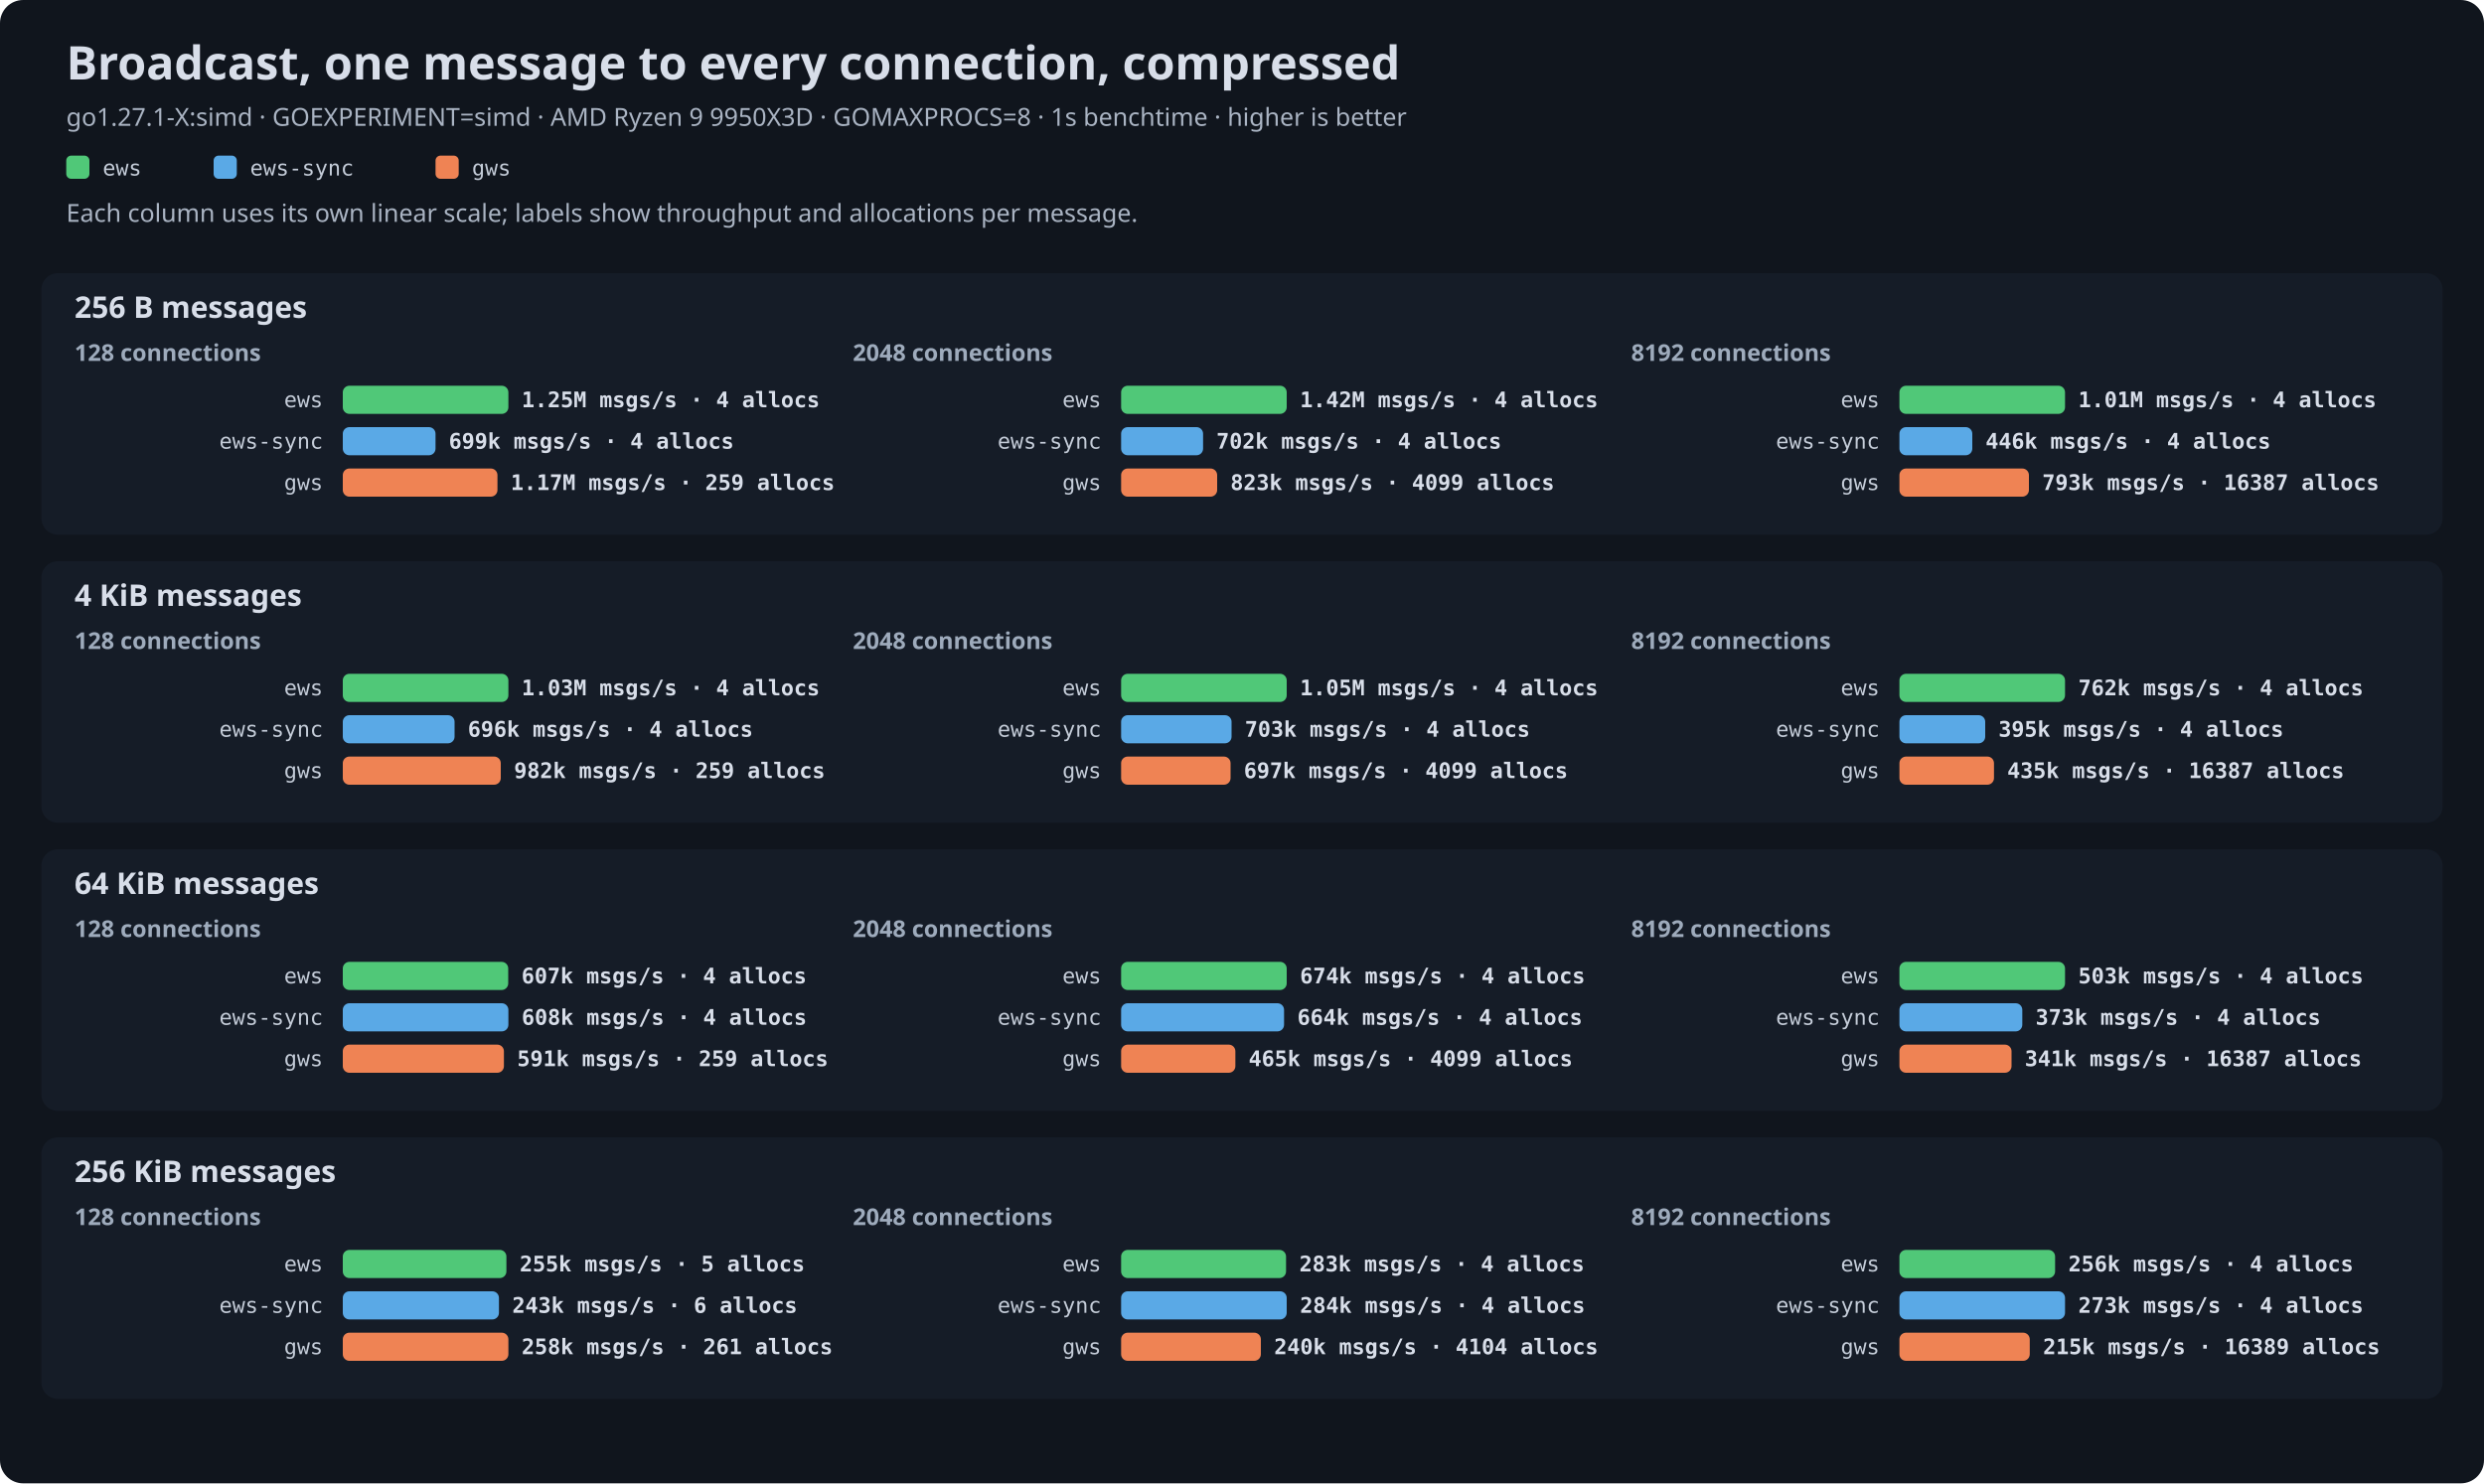
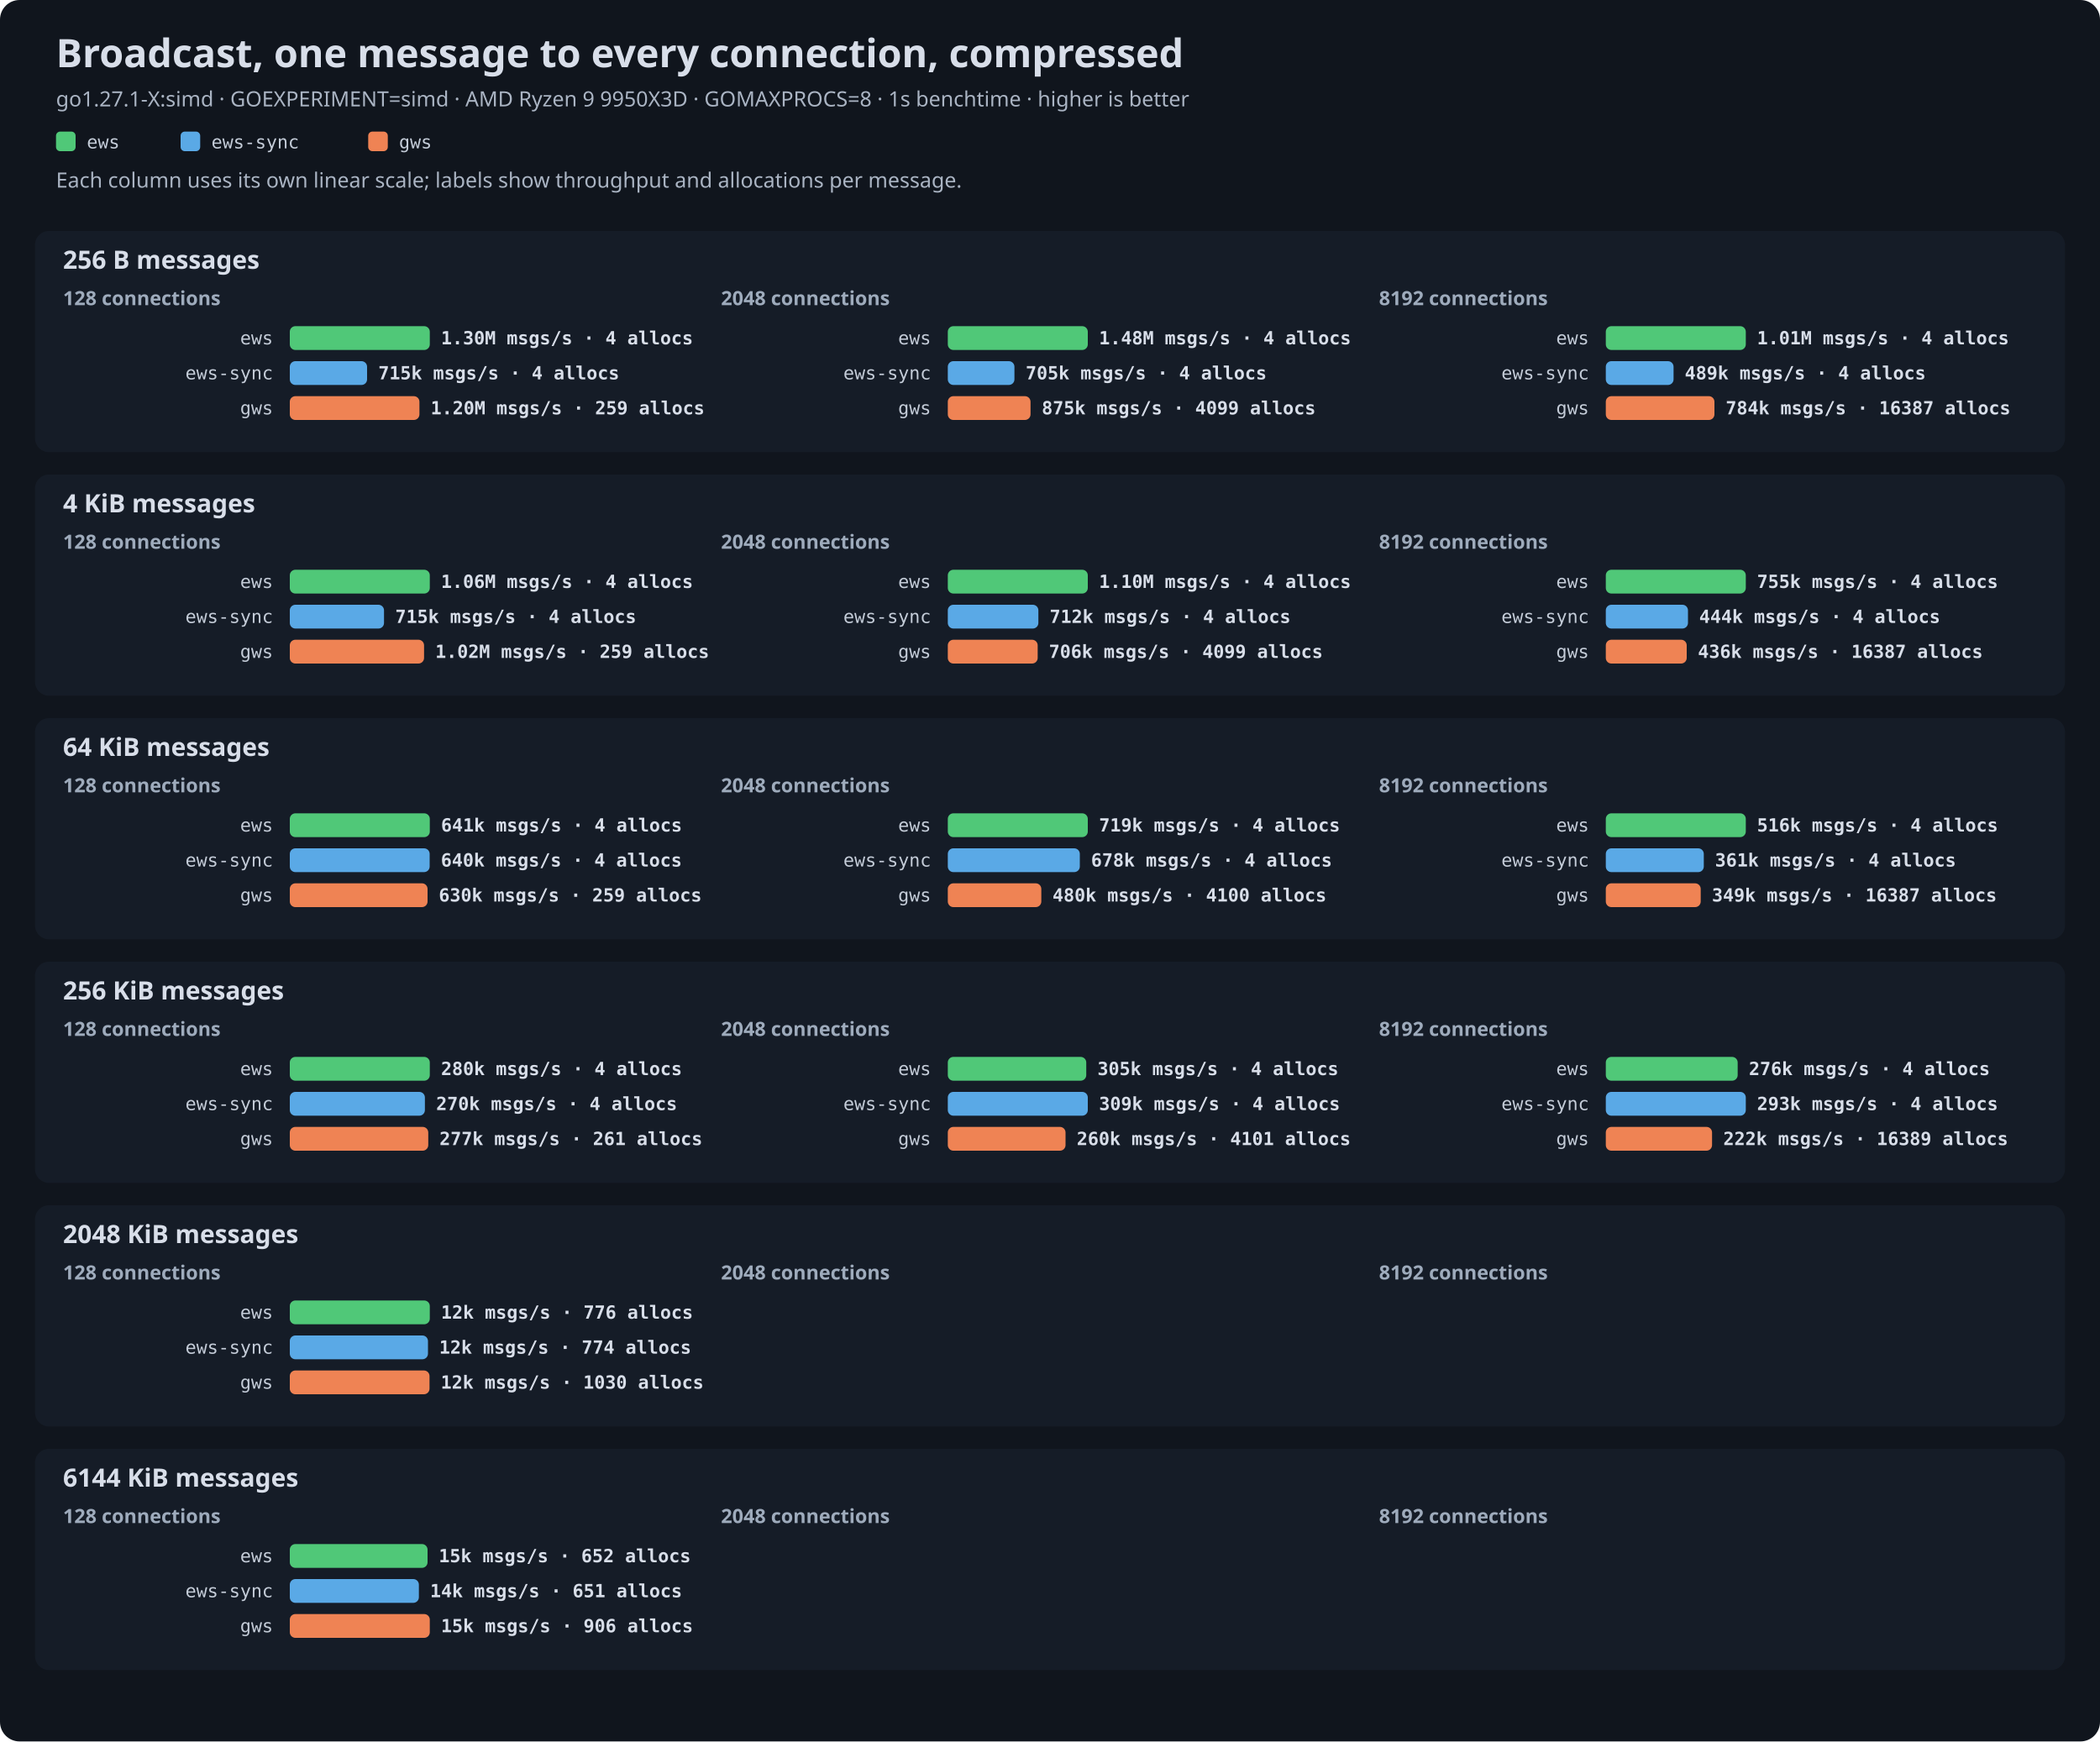
- <svg xmlns="http://www.w3.org/2000/svg" width="1500" height="896" viewBox="0 0 1500 896" role="img" aria-labelledby="title desc">
+ <svg xmlns="http://www.w3.org/2000/svg" width="1500" height="1244" viewBox="0 0 1500 1244" role="img" aria-labelledby="title desc">
  <style>text{font-family:ui-monospace,SFMono-Regular,Menlo,Consolas,monospace;fill:#d8dee9}.title{font-family:ui-sans-serif,system-ui,sans-serif;font-size:28px;font-weight:700}.subtitle{font-family:ui-sans-serif,system-ui,sans-serif;font-size:15px;fill:#aab4c3}.group{font-family:ui-sans-serif,system-ui,sans-serif;font-size:18px;font-weight:650}.contract{font-family:ui-sans-serif,system-ui,sans-serif;font-size:14px;font-weight:650;fill:#9eabbc}.series{font-size:13px;fill:#c4ccd8}.value{font-size:13px;font-weight:650}.panel{fill:#151c27}</style>
-   <rect width="1500" height="896" rx="14" fill="#10151d" />
+   <rect width="1500" height="1244" rx="14" fill="#10151d" />
  <text class="title" x="40" y="48">Broadcast, one message to every connection, compressed</text>
  <text class="subtitle" x="40" y="76">go1.27.1-X:simd · GOEXPERIMENT=simd · AMD Ryzen 9 9950X3D · GOMAXPROCS=8 · 1s benchtime · higher is better</text>
  <rect x="40" y="94" width="14" height="14" rx="3" fill="#50c878" />
  <text class="series" x="62" y="106">ews</text>
  <rect x="129" y="94" width="14" height="14" rx="3" fill="#5aa9e6" />
  <text class="series" x="151" y="106">ews-sync</text>
  <rect x="263" y="94" width="14" height="14" rx="3" fill="#ef8354" />
  <text class="series" x="285" y="106">gws</text>
  <text class="subtitle" x="40" y="134">Each column uses its own linear scale; labels show throughput and allocations per message.</text>
  <g transform="translate(0,165)">
    <rect class="panel" x="25" y="0" width="1450" height="158" rx="10" />
    <text class="group" x="45" y="27">256 B messages</text>
    <text class="contract" x="45" y="53">128 connections</text>
    <text class="series" x="195" y="81" text-anchor="end">ews</text>
    <rect x="207" y="68" width="100.0" height="17" rx="4" fill="#50c878" />
-     <text class="value" x="315.0" y="81">1.25M msgs/s · 4 allocs</text>
+     <text class="value" x="315.0" y="81">1.30M msgs/s · 4 allocs</text>
    <text class="series" x="195" y="106" text-anchor="end">ews-sync</text>
-     <rect x="207" y="93" width="56.0" height="17" rx="4" fill="#5aa9e6" />
-     <text class="value" x="271.0" y="106">699k msgs/s · 4 allocs</text>
+     <rect x="207" y="93" width="55.2" height="17" rx="4" fill="#5aa9e6" />
+     <text class="value" x="270.2" y="106">715k msgs/s · 4 allocs</text>
    <text class="series" x="195" y="131" text-anchor="end">gws</text>
-     <rect x="207" y="118" width="93.4" height="17" rx="4" fill="#ef8354" />
-     <text class="value" x="308.4" y="131">1.17M msgs/s · 259 allocs</text>
+     <rect x="207" y="118" width="92.6" height="17" rx="4" fill="#ef8354" />
+     <text class="value" x="307.6" y="131">1.20M msgs/s · 259 allocs</text>
    <text class="contract" x="515" y="53">2048 connections</text>
    <text class="series" x="665" y="81" text-anchor="end">ews</text>
    <rect x="677" y="68" width="100.0" height="17" rx="4" fill="#50c878" />
-     <text class="value" x="785.0" y="81">1.42M msgs/s · 4 allocs</text>
+     <text class="value" x="785.0" y="81">1.48M msgs/s · 4 allocs</text>
    <text class="series" x="665" y="106" text-anchor="end">ews-sync</text>
-     <rect x="677" y="93" width="49.5" height="17" rx="4" fill="#5aa9e6" />
-     <text class="value" x="734.5" y="106">702k msgs/s · 4 allocs</text>
+     <rect x="677" y="93" width="47.6" height="17" rx="4" fill="#5aa9e6" />
+     <text class="value" x="732.6" y="106">705k msgs/s · 4 allocs</text>
    <text class="series" x="665" y="131" text-anchor="end">gws</text>
-     <rect x="677" y="118" width="58.0" height="17" rx="4" fill="#ef8354" />
-     <text class="value" x="743.0" y="131">823k msgs/s · 4099 allocs</text>
+     <rect x="677" y="118" width="59.1" height="17" rx="4" fill="#ef8354" />
+     <text class="value" x="744.1" y="131">875k msgs/s · 4099 allocs</text>
    <text class="contract" x="985" y="53">8192 connections</text>
    <text class="series" x="1135" y="81" text-anchor="end">ews</text>
    <rect x="1147" y="68" width="100.0" height="17" rx="4" fill="#50c878" />
    <text class="value" x="1255.0" y="81">1.01M msgs/s · 4 allocs</text>
    <text class="series" x="1135" y="106" text-anchor="end">ews-sync</text>
-     <rect x="1147" y="93" width="44.0" height="17" rx="4" fill="#5aa9e6" />
-     <text class="value" x="1199.0" y="106">446k msgs/s · 4 allocs</text>
+     <rect x="1147" y="93" width="48.4" height="17" rx="4" fill="#5aa9e6" />
+     <text class="value" x="1203.4" y="106">489k msgs/s · 4 allocs</text>
    <text class="series" x="1135" y="131" text-anchor="end">gws</text>
-     <rect x="1147" y="118" width="78.2" height="17" rx="4" fill="#ef8354" />
-     <text class="value" x="1233.2" y="131">793k msgs/s · 16387 allocs</text>
+     <rect x="1147" y="118" width="77.6" height="17" rx="4" fill="#ef8354" />
+     <text class="value" x="1232.6" y="131">784k msgs/s · 16387 allocs</text>
  </g>
  <g transform="translate(0,339)">
    <rect class="panel" x="25" y="0" width="1450" height="158" rx="10" />
    <text class="group" x="45" y="27">4 KiB messages</text>
    <text class="contract" x="45" y="53">128 connections</text>
    <text class="series" x="195" y="81" text-anchor="end">ews</text>
    <rect x="207" y="68" width="100.0" height="17" rx="4" fill="#50c878" />
-     <text class="value" x="315.0" y="81">1.03M msgs/s · 4 allocs</text>
+     <text class="value" x="315.0" y="81">1.06M msgs/s · 4 allocs</text>
    <text class="series" x="195" y="106" text-anchor="end">ews-sync</text>
-     <rect x="207" y="93" width="67.5" height="17" rx="4" fill="#5aa9e6" />
-     <text class="value" x="282.5" y="106">696k msgs/s · 4 allocs</text>
+     <rect x="207" y="93" width="67.3" height="17" rx="4" fill="#5aa9e6" />
+     <text class="value" x="282.3" y="106">715k msgs/s · 4 allocs</text>
    <text class="series" x="195" y="131" text-anchor="end">gws</text>
-     <rect x="207" y="118" width="95.4" height="17" rx="4" fill="#ef8354" />
-     <text class="value" x="310.4" y="131">982k msgs/s · 259 allocs</text>
+     <rect x="207" y="118" width="95.9" height="17" rx="4" fill="#ef8354" />
+     <text class="value" x="310.9" y="131">1.02M msgs/s · 259 allocs</text>
    <text class="contract" x="515" y="53">2048 connections</text>
    <text class="series" x="665" y="81" text-anchor="end">ews</text>
    <rect x="677" y="68" width="100.0" height="17" rx="4" fill="#50c878" />
-     <text class="value" x="785.0" y="81">1.05M msgs/s · 4 allocs</text>
+     <text class="value" x="785.0" y="81">1.10M msgs/s · 4 allocs</text>
    <text class="series" x="665" y="106" text-anchor="end">ews-sync</text>
-     <rect x="677" y="93" width="66.7" height="17" rx="4" fill="#5aa9e6" />
-     <text class="value" x="751.7" y="106">703k msgs/s · 4 allocs</text>
+     <rect x="677" y="93" width="64.7" height="17" rx="4" fill="#5aa9e6" />
+     <text class="value" x="749.7" y="106">712k msgs/s · 4 allocs</text>
    <text class="series" x="665" y="131" text-anchor="end">gws</text>
-     <rect x="677" y="118" width="66.1" height="17" rx="4" fill="#ef8354" />
-     <text class="value" x="751.1" y="131">697k msgs/s · 4099 allocs</text>
+     <rect x="677" y="118" width="64.2" height="17" rx="4" fill="#ef8354" />
+     <text class="value" x="749.2" y="131">706k msgs/s · 4099 allocs</text>
    <text class="contract" x="985" y="53">8192 connections</text>
    <text class="series" x="1135" y="81" text-anchor="end">ews</text>
    <rect x="1147" y="68" width="100.0" height="17" rx="4" fill="#50c878" />
-     <text class="value" x="1255.0" y="81">762k msgs/s · 4 allocs</text>
+     <text class="value" x="1255.0" y="81">755k msgs/s · 4 allocs</text>
    <text class="series" x="1135" y="106" text-anchor="end">ews-sync</text>
-     <rect x="1147" y="93" width="51.8" height="17" rx="4" fill="#5aa9e6" />
-     <text class="value" x="1206.8" y="106">395k msgs/s · 4 allocs</text>
+     <rect x="1147" y="93" width="58.7" height="17" rx="4" fill="#5aa9e6" />
+     <text class="value" x="1213.7" y="106">444k msgs/s · 4 allocs</text>
    <text class="series" x="1135" y="131" text-anchor="end">gws</text>
-     <rect x="1147" y="118" width="57.1" height="17" rx="4" fill="#ef8354" />
-     <text class="value" x="1212.1" y="131">435k msgs/s · 16387 allocs</text>
+     <rect x="1147" y="118" width="57.8" height="17" rx="4" fill="#ef8354" />
+     <text class="value" x="1212.8" y="131">436k msgs/s · 16387 allocs</text>
  </g>
  <g transform="translate(0,513)">
    <rect class="panel" x="25" y="0" width="1450" height="158" rx="10" />
    <text class="group" x="45" y="27">64 KiB messages</text>
    <text class="contract" x="45" y="53">128 connections</text>
    <text class="series" x="195" y="81" text-anchor="end">ews</text>
-     <rect x="207" y="68" width="99.9" height="17" rx="4" fill="#50c878" />
-     <text class="value" x="314.9" y="81">607k msgs/s · 4 allocs</text>
+     <rect x="207" y="68" width="100.0" height="17" rx="4" fill="#50c878" />
+     <text class="value" x="315.0" y="81">641k msgs/s · 4 allocs</text>
    <text class="series" x="195" y="106" text-anchor="end">ews-sync</text>
-     <rect x="207" y="93" width="100.0" height="17" rx="4" fill="#5aa9e6" />
-     <text class="value" x="315.0" y="106">608k msgs/s · 4 allocs</text>
+     <rect x="207" y="93" width="99.9" height="17" rx="4" fill="#5aa9e6" />
+     <text class="value" x="314.9" y="106">640k msgs/s · 4 allocs</text>
    <text class="series" x="195" y="131" text-anchor="end">gws</text>
-     <rect x="207" y="118" width="97.3" height="17" rx="4" fill="#ef8354" />
-     <text class="value" x="312.3" y="131">591k msgs/s · 259 allocs</text>
+     <rect x="207" y="118" width="98.4" height="17" rx="4" fill="#ef8354" />
+     <text class="value" x="313.4" y="131">630k msgs/s · 259 allocs</text>
    <text class="contract" x="515" y="53">2048 connections</text>
    <text class="series" x="665" y="81" text-anchor="end">ews</text>
    <rect x="677" y="68" width="100.0" height="17" rx="4" fill="#50c878" />
-     <text class="value" x="785.0" y="81">674k msgs/s · 4 allocs</text>
+     <text class="value" x="785.0" y="81">719k msgs/s · 4 allocs</text>
    <text class="series" x="665" y="106" text-anchor="end">ews-sync</text>
-     <rect x="677" y="93" width="98.4" height="17" rx="4" fill="#5aa9e6" />
-     <text class="value" x="783.4" y="106">664k msgs/s · 4 allocs</text>
+     <rect x="677" y="93" width="94.3" height="17" rx="4" fill="#5aa9e6" />
+     <text class="value" x="779.3" y="106">678k msgs/s · 4 allocs</text>
    <text class="series" x="665" y="131" text-anchor="end">gws</text>
-     <rect x="677" y="118" width="69.0" height="17" rx="4" fill="#ef8354" />
-     <text class="value" x="754.0" y="131">465k msgs/s · 4099 allocs</text>
+     <rect x="677" y="118" width="66.8" height="17" rx="4" fill="#ef8354" />
+     <text class="value" x="751.8" y="131">480k msgs/s · 4100 allocs</text>
    <text class="contract" x="985" y="53">8192 connections</text>
    <text class="series" x="1135" y="81" text-anchor="end">ews</text>
    <rect x="1147" y="68" width="100.0" height="17" rx="4" fill="#50c878" />
-     <text class="value" x="1255.0" y="81">503k msgs/s · 4 allocs</text>
+     <text class="value" x="1255.0" y="81">516k msgs/s · 4 allocs</text>
    <text class="series" x="1135" y="106" text-anchor="end">ews-sync</text>
-     <rect x="1147" y="93" width="74.2" height="17" rx="4" fill="#5aa9e6" />
-     <text class="value" x="1229.2" y="106">373k msgs/s · 4 allocs</text>
+     <rect x="1147" y="93" width="70.0" height="17" rx="4" fill="#5aa9e6" />
+     <text class="value" x="1225.0" y="106">361k msgs/s · 4 allocs</text>
    <text class="series" x="1135" y="131" text-anchor="end">gws</text>
-     <rect x="1147" y="118" width="67.7" height="17" rx="4" fill="#ef8354" />
-     <text class="value" x="1222.7" y="131">341k msgs/s · 16387 allocs</text>
+     <rect x="1147" y="118" width="67.8" height="17" rx="4" fill="#ef8354" />
+     <text class="value" x="1222.8" y="131">349k msgs/s · 16387 allocs</text>
  </g>
  <g transform="translate(0,687)">
    <rect class="panel" x="25" y="0" width="1450" height="158" rx="10" />
    <text class="group" x="45" y="27">256 KiB messages</text>
    <text class="contract" x="45" y="53">128 connections</text>
    <text class="series" x="195" y="81" text-anchor="end">ews</text>
-     <rect x="207" y="68" width="98.8" height="17" rx="4" fill="#50c878" />
-     <text class="value" x="313.8" y="81">255k msgs/s · 5 allocs</text>
+     <rect x="207" y="68" width="100.0" height="17" rx="4" fill="#50c878" />
+     <text class="value" x="315.0" y="81">280k msgs/s · 4 allocs</text>
    <text class="series" x="195" y="106" text-anchor="end">ews-sync</text>
-     <rect x="207" y="93" width="94.3" height="17" rx="4" fill="#5aa9e6" />
-     <text class="value" x="309.3" y="106">243k msgs/s · 6 allocs</text>
+     <rect x="207" y="93" width="96.5" height="17" rx="4" fill="#5aa9e6" />
+     <text class="value" x="311.5" y="106">270k msgs/s · 4 allocs</text>
+     <text class="series" x="195" y="131" text-anchor="end">gws</text>
+     <rect x="207" y="118" width="98.9" height="17" rx="4" fill="#ef8354" />
+     <text class="value" x="313.9" y="131">277k msgs/s · 261 allocs</text>
+     <text class="contract" x="515" y="53">2048 connections</text>
+     <text class="series" x="665" y="81" text-anchor="end">ews</text>
+     <rect x="677" y="68" width="98.9" height="17" rx="4" fill="#50c878" />
+     <text class="value" x="783.9" y="81">305k msgs/s · 4 allocs</text>
+     <text class="series" x="665" y="106" text-anchor="end">ews-sync</text>
+     <rect x="677" y="93" width="100.0" height="17" rx="4" fill="#5aa9e6" />
+     <text class="value" x="785.0" y="106">309k msgs/s · 4 allocs</text>
+     <text class="series" x="665" y="131" text-anchor="end">gws</text>
+     <rect x="677" y="118" width="84.1" height="17" rx="4" fill="#ef8354" />
+     <text class="value" x="769.1" y="131">260k msgs/s · 4101 allocs</text>
+     <text class="contract" x="985" y="53">8192 connections</text>
+     <text class="series" x="1135" y="81" text-anchor="end">ews</text>
+     <rect x="1147" y="68" width="94.2" height="17" rx="4" fill="#50c878" />
+     <text class="value" x="1249.2" y="81">276k msgs/s · 4 allocs</text>
+     <text class="series" x="1135" y="106" text-anchor="end">ews-sync</text>
+     <rect x="1147" y="93" width="100.0" height="17" rx="4" fill="#5aa9e6" />
+     <text class="value" x="1255.0" y="106">293k msgs/s · 4 allocs</text>
+     <text class="series" x="1135" y="131" text-anchor="end">gws</text>
+     <rect x="1147" y="118" width="75.9" height="17" rx="4" fill="#ef8354" />
+     <text class="value" x="1230.9" y="131">222k msgs/s · 16389 allocs</text>
+   </g>
+   <g transform="translate(0,861)">
+     <rect class="panel" x="25" y="0" width="1450" height="158" rx="10" />
+     <text class="group" x="45" y="27">2048 KiB messages</text>
+     <text class="contract" x="45" y="53">128 connections</text>
+     <text class="series" x="195" y="81" text-anchor="end">ews</text>
+     <rect x="207" y="68" width="100.0" height="17" rx="4" fill="#50c878" />
+     <text class="value" x="315.0" y="81">12k msgs/s · 776 allocs</text>
+     <text class="series" x="195" y="106" text-anchor="end">ews-sync</text>
+     <rect x="207" y="93" width="98.7" height="17" rx="4" fill="#5aa9e6" />
+     <text class="value" x="313.7" y="106">12k msgs/s · 774 allocs</text>
+     <text class="series" x="195" y="131" text-anchor="end">gws</text>
+     <rect x="207" y="118" width="99.8" height="17" rx="4" fill="#ef8354" />
+     <text class="value" x="314.8" y="131">12k msgs/s · 1030 allocs</text>
+     <text class="contract" x="515" y="53">2048 connections</text>
+     <text class="contract" x="985" y="53">8192 connections</text>
+   </g>
+   <g transform="translate(0,1035)">
+     <rect class="panel" x="25" y="0" width="1450" height="158" rx="10" />
+     <text class="group" x="45" y="27">6144 KiB messages</text>
+     <text class="contract" x="45" y="53">128 connections</text>
+     <text class="series" x="195" y="81" text-anchor="end">ews</text>
+     <rect x="207" y="68" width="98.4" height="17" rx="4" fill="#50c878" />
+     <text class="value" x="313.4" y="81">15k msgs/s · 652 allocs</text>
+     <text class="series" x="195" y="106" text-anchor="end">ews-sync</text>
+     <rect x="207" y="93" width="92.2" height="17" rx="4" fill="#5aa9e6" />
+     <text class="value" x="307.2" y="106">14k msgs/s · 651 allocs</text>
    <text class="series" x="195" y="131" text-anchor="end">gws</text>
    <rect x="207" y="118" width="100.0" height="17" rx="4" fill="#ef8354" />
-     <text class="value" x="315.0" y="131">258k msgs/s · 261 allocs</text>
+     <text class="value" x="315.0" y="131">15k msgs/s · 906 allocs</text>
    <text class="contract" x="515" y="53">2048 connections</text>
-     <text class="series" x="665" y="81" text-anchor="end">ews</text>
-     <rect x="677" y="68" width="99.6" height="17" rx="4" fill="#50c878" />
-     <text class="value" x="784.6" y="81">283k msgs/s · 4 allocs</text>
-     <text class="series" x="665" y="106" text-anchor="end">ews-sync</text>
-     <rect x="677" y="93" width="100.0" height="17" rx="4" fill="#5aa9e6" />
-     <text class="value" x="785.0" y="106">284k msgs/s · 4 allocs</text>
-     <text class="series" x="665" y="131" text-anchor="end">gws</text>
-     <rect x="677" y="118" width="84.4" height="17" rx="4" fill="#ef8354" />
-     <text class="value" x="769.4" y="131">240k msgs/s · 4104 allocs</text>
    <text class="contract" x="985" y="53">8192 connections</text>
-     <text class="series" x="1135" y="81" text-anchor="end">ews</text>
-     <rect x="1147" y="68" width="94.0" height="17" rx="4" fill="#50c878" />
-     <text class="value" x="1249.0" y="81">256k msgs/s · 4 allocs</text>
-     <text class="series" x="1135" y="106" text-anchor="end">ews-sync</text>
-     <rect x="1147" y="93" width="100.0" height="17" rx="4" fill="#5aa9e6" />
-     <text class="value" x="1255.0" y="106">273k msgs/s · 4 allocs</text>
-     <text class="series" x="1135" y="131" text-anchor="end">gws</text>
-     <rect x="1147" y="118" width="78.7" height="17" rx="4" fill="#ef8354" />
-     <text class="value" x="1233.7" y="131">215k msgs/s · 16389 allocs</text>
  </g>
</svg>
